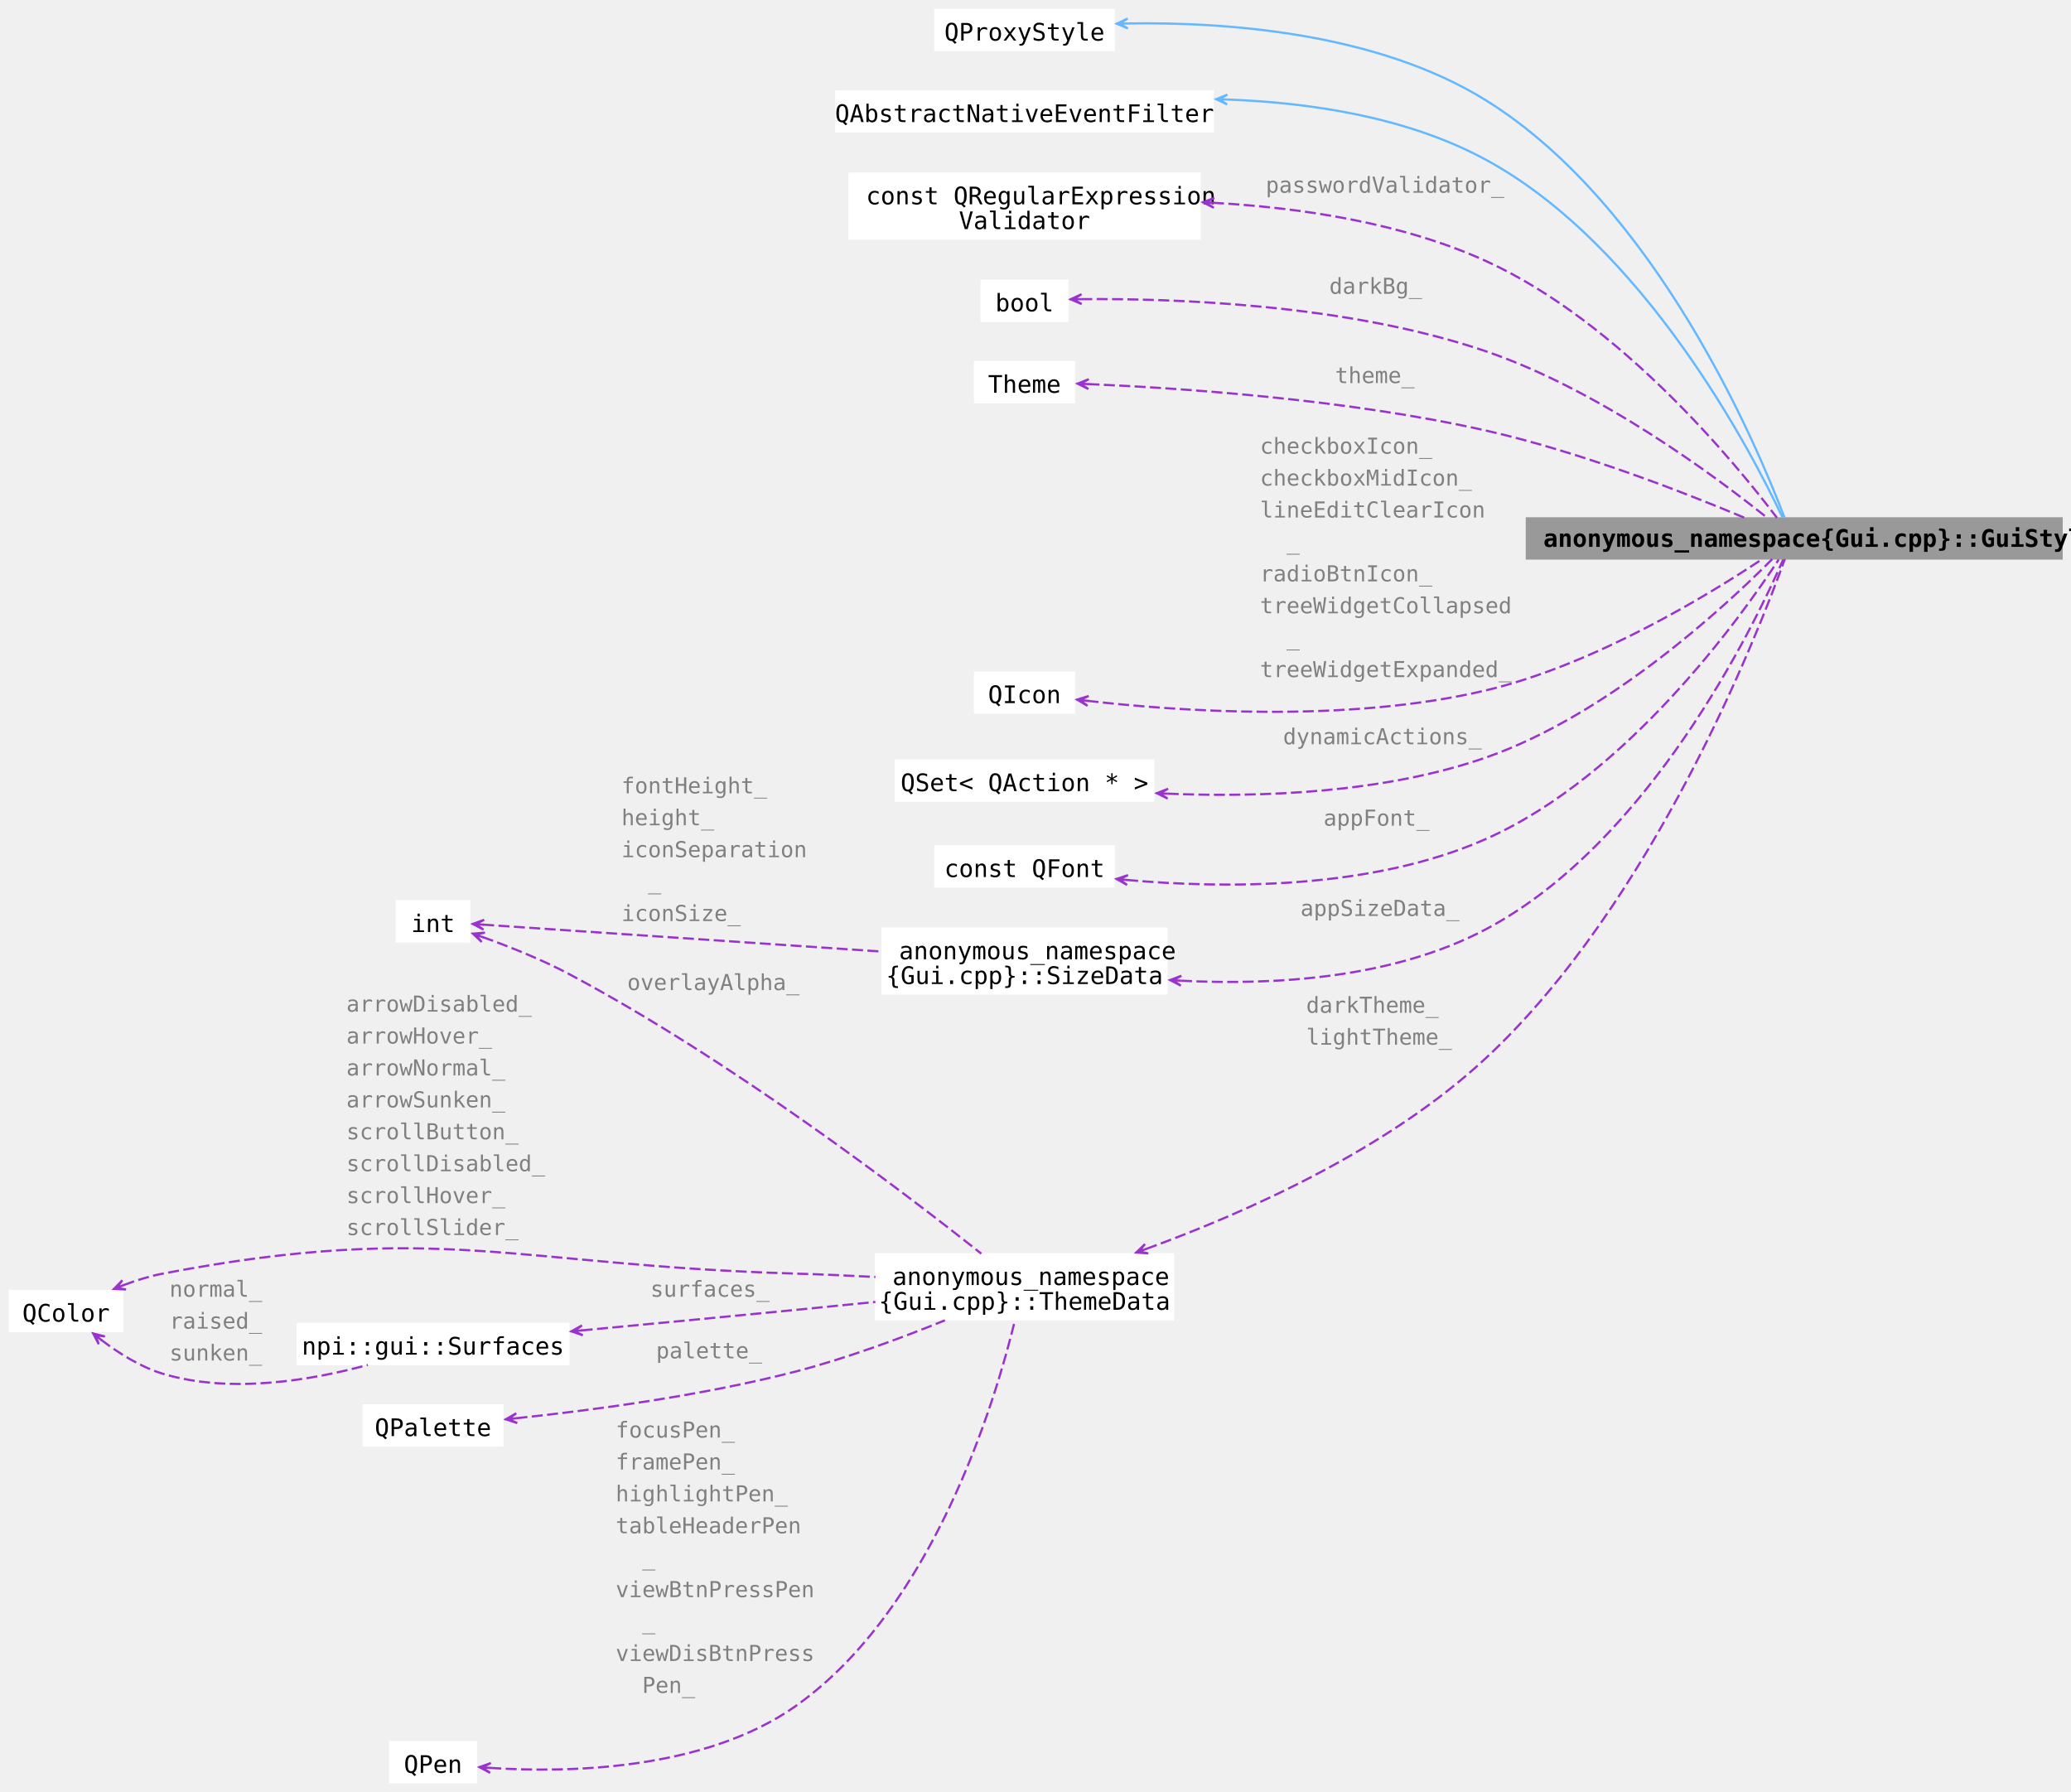
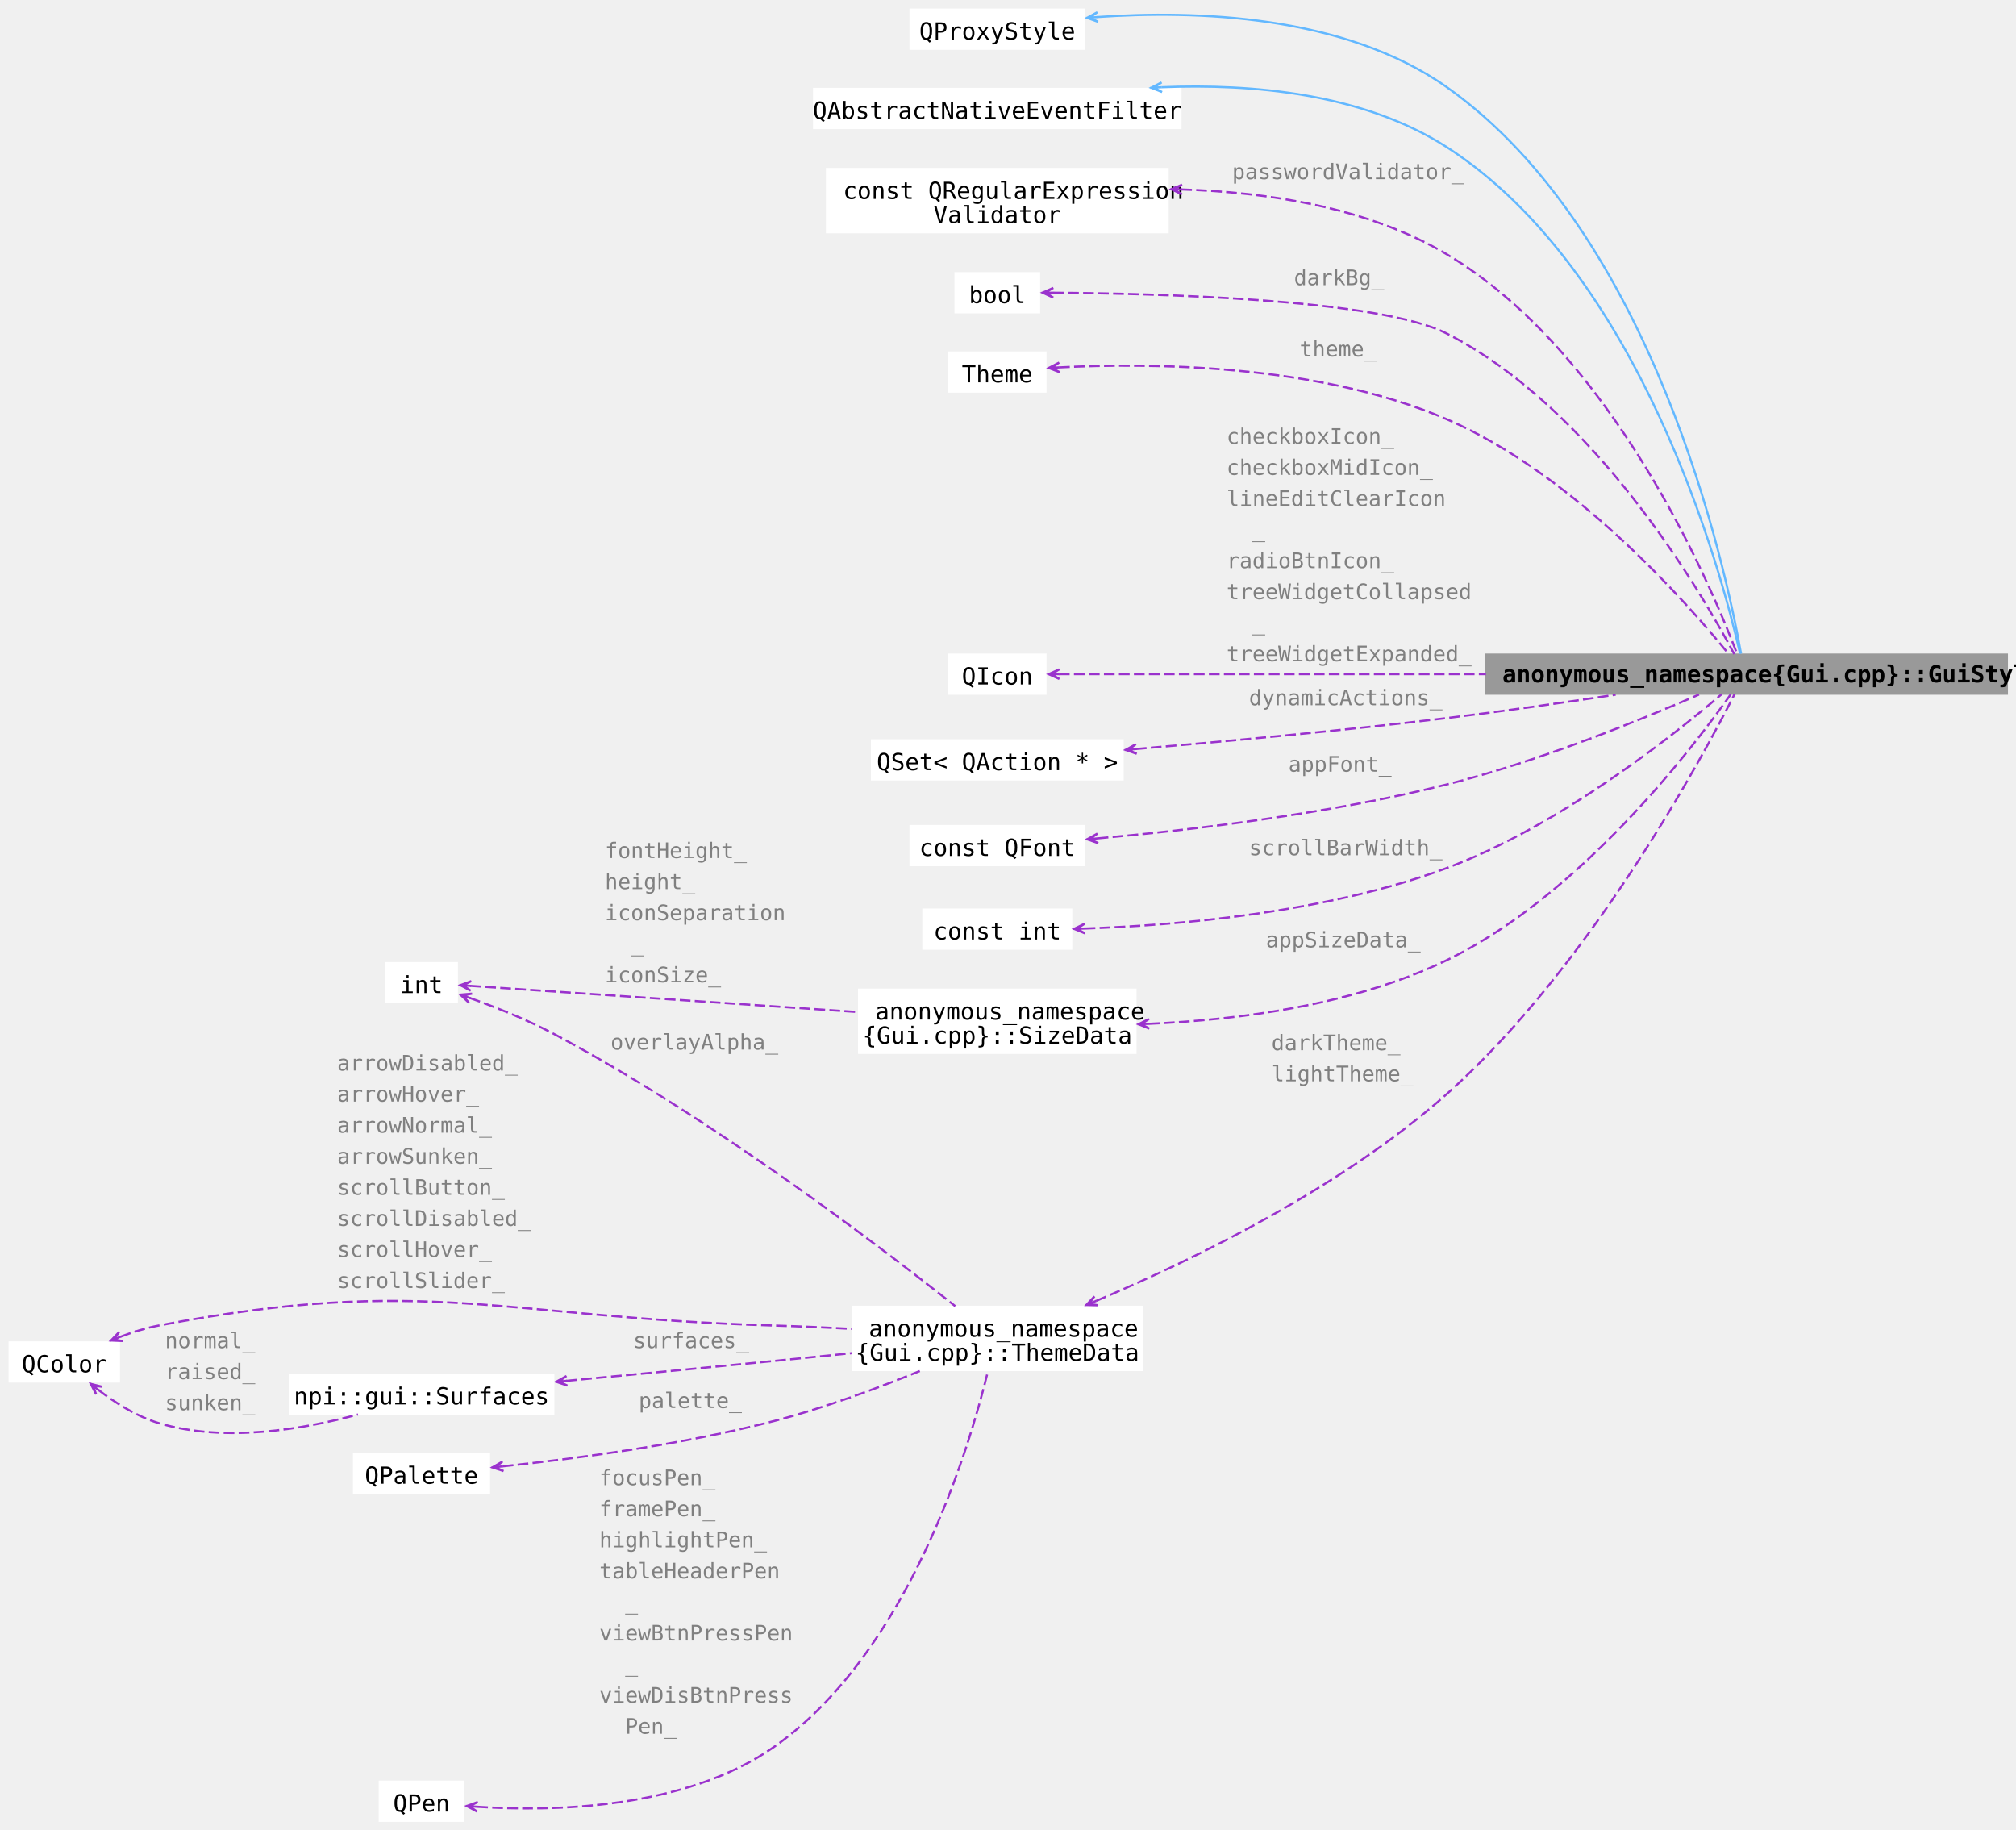
- <svg xmlns="http://www.w3.org/2000/svg" xmlns:xlink="http://www.w3.org/1999/xlink" width="941pt" height="814pt" viewBox="0.00 0.00 941.00 814.00">
-   <g id="graph0" class="graph" transform="scale(1 1) rotate(0) translate(4 810.25)">
+ <svg xmlns="http://www.w3.org/2000/svg" xmlns:xlink="http://www.w3.org/1999/xlink" width="941pt" height="854pt" viewBox="0.00 0.00 941.00 854.00">
+   <g id="graph0" class="graph" transform="scale(1 1) rotate(0) translate(4 850.25)">
    <g id="Node000001" class="node">
      <g id="a_Node000001">
        <a xlink:title="Application style implementing the GUI system.">
-           <polygon fill="#999999" stroke="none" points="933.25,-575.25 689.25,-575.25 689.25,-556 933.25,-556 933.25,-575.25" />
-           <text xml:space="preserve" text-anchor="start" x="697.25" y="-561.8" font-family="Consolas" font-weight="bold" font-size="11.00">anonymous_namespace{Gui.cpp}::GuiStyle</text>
+           <polygon fill="#999999" stroke="none" points="933.25,-545.25 689.25,-545.25 689.25,-526 933.25,-526 933.25,-545.25" />
+           <text xml:space="preserve" text-anchor="start" x="697.25" y="-531.8" font-family="Consolas" font-weight="bold" font-size="11.00">anonymous_namespace{Gui.cpp}::GuiStyle</text>
        </a>
      </g>
    </g>
    <g id="Node000002" class="node">
      <g id="a_Node000002">
        <a xlink:title=" ">
-           <polygon fill="white" stroke="none" points="502.5,-806.25 420.5,-806.25 420.5,-787 502.5,-787 502.5,-806.25" />
-           <text xml:space="preserve" text-anchor="middle" x="461.5" y="-791.8" font-family="Consolas" font-size="11.00">QProxyStyle</text>
+           <polygon fill="white" stroke="none" points="502.5,-846.25 420.5,-846.25 420.5,-827 502.5,-827 502.5,-846.25" />
+           <text xml:space="preserve" text-anchor="middle" x="461.5" y="-831.8" font-family="Consolas" font-size="11.00">QProxyStyle</text>
        </a>
      </g>
    </g>
    <g id="edge1_Node000001_Node000002" class="edge">
      <g id="a_edge1_Node000001_Node000002">
        <a xlink:title=" ">
-           <path fill="none" stroke="#63b8ff" d="M508.36,-799.59C553.2,-800.31 621.75,-795.43 671.25,-764.62 748.54,-716.54 794.36,-607.93 806.79,-575.16" />
-           <polygon fill="#63b8ff" stroke="#63b8ff" points="503.42,-799.48 508.47,-797.34 504.7,-799.51 508.42,-799.59 508.42,-799.59 508.42,-799.59 504.7,-799.51 508.37,-801.84 503.42,-799.48" />
+           <path fill="none" stroke="#63b8ff" d="M508.14,-842.3C553.63,-845.48 623.4,-843.42 671.25,-809.62 767.97,-741.31 801.47,-585.43 808.66,-545.23" />
+           <polygon fill="#63b8ff" stroke="#63b8ff" points="503.38,-841.93 508.54,-840.07 504.66,-842.03 508.37,-842.31 508.37,-842.31 508.37,-842.31 504.66,-842.03 508.2,-844.56 503.38,-841.93" />
        </a>
      </g>
    </g>
    <g id="Node000003" class="node">
      <g id="a_Node000003">
        <a xlink:title=" ">
-           <polygon fill="white" stroke="none" points="547.5,-769.25 375.5,-769.25 375.5,-750 547.5,-750 547.5,-769.25" />
-           <text xml:space="preserve" text-anchor="middle" x="461.5" y="-754.8" font-family="Consolas" font-size="11.00">QAbstractNativeEventFilter</text>
+           <polygon fill="white" stroke="none" points="547.5,-809.25 375.5,-809.25 375.5,-790 547.5,-790 547.5,-809.25" />
+           <text xml:space="preserve" text-anchor="middle" x="461.5" y="-794.8" font-family="Consolas" font-size="11.00">QAbstractNativeEventFilter</text>
        </a>
      </g>
    </g>
    <g id="edge2_Node000001_Node000003" class="edge">
      <g id="a_edge2_Node000001_Node000003">
        <a xlink:title=" ">
-           <path fill="none" stroke="#63b8ff" d="M553.53,-765.04C591.89,-763.63 635.77,-756.92 671.25,-737.62 743.09,-698.56 791.61,-605.43 805.88,-575.25" />
-           <polygon fill="#63b8ff" stroke="#63b8ff" points="548.64,-765.18 553.57,-762.79 549.92,-765.15 553.64,-765.03 553.64,-765.03 553.64,-765.03 549.92,-765.15 553.71,-767.28 548.64,-765.18" />
+           <path fill="none" stroke="#63b8ff" d="M538.25,-809.54C580.51,-811.25 632.31,-806.65 671.25,-781.62 762.24,-723.14 799.61,-582.9 808.22,-545.13" />
+           <polygon fill="#63b8ff" stroke="#63b8ff" points="533.31,-809.3 538.41,-807.29 534.59,-809.36 538.3,-809.54 538.3,-809.54 538.3,-809.54 534.59,-809.36 538.19,-811.79 533.31,-809.3" />
        </a>
      </g>
    </g>
    <g id="Node000004" class="node">
      <g id="a_Node000004">
        <a xlink:title=" ">
-           <polygon fill="white" stroke="none" points="541.5,-731.88 381.5,-731.88 381.5,-701.38 541.5,-701.38 541.5,-731.88" />
-           <text xml:space="preserve" text-anchor="start" x="389.5" y="-717.42" font-family="Consolas" font-size="11.00">const QRegularExpression</text>
-           <text xml:space="preserve" text-anchor="middle" x="461.5" y="-706.17" font-family="Consolas" font-size="11.00">Validator</text>
+           <polygon fill="white" stroke="none" points="541.5,-771.88 381.5,-771.88 381.5,-741.38 541.5,-741.38 541.5,-771.88" />
+           <text xml:space="preserve" text-anchor="start" x="389.5" y="-757.42" font-family="Consolas" font-size="11.00">const QRegularExpression</text>
+           <text xml:space="preserve" text-anchor="middle" x="461.5" y="-746.17" font-family="Consolas" font-size="11.00">Validator</text>
        </a>
      </g>
    </g>
    <g id="edge3_Node000001_Node000004" class="edge">
      <g id="a_edge3_Node000001_Node000004">
        <a xlink:title=" ">
-           <path fill="none" stroke="#9a32cd" stroke-dasharray="5,2" d="M547.14,-718.12C586.41,-715.95 632.79,-709.16 671.25,-691.62 732.3,-663.79 785.1,-599.16 803.4,-574.98" />
-           <polygon fill="#9a32cd" stroke="#9a32cd" points="542.62,-718.35 547.5,-715.85 543.9,-718.28 547.61,-718.1 547.61,-718.1 547.61,-718.1 543.9,-718.28 547.73,-720.34 542.62,-718.35" />
-         </a>
-       </g>
-       <text xml:space="preserve" text-anchor="start" x="571.12" y="-722.7" font-family="Consolas" font-size="10.00" fill="grey">passwordValidator_</text>
+           <path fill="none" stroke="#9a32cd" stroke-dasharray="5,2" d="M547.35,-761.84C587.41,-760.61 634.4,-753.54 671.25,-731.62 748.69,-685.56 794.41,-577.7 806.8,-545.11" />
+           <polygon fill="#9a32cd" stroke="#9a32cd" points="542.71,-761.95 547.65,-759.58 543.99,-761.92 547.71,-761.83 547.71,-761.83 547.71,-761.83 543.99,-761.92 547.76,-764.08 542.71,-761.95" />
+         </a>
+       </g>
+       <text xml:space="preserve" text-anchor="start" x="571.12" y="-766.64" font-family="Consolas" font-size="10.00" fill="grey">passwordValidator_</text>
    </g>
    <g id="Node000005" class="node">
      <g id="a_Node000005">
        <a xlink:title=" ">
-           <polygon fill="white" stroke="none" points="481.5,-683.25 441.5,-683.25 441.5,-664 481.5,-664 481.5,-683.25" />
-           <text xml:space="preserve" text-anchor="middle" x="461.5" y="-668.8" font-family="Consolas" font-size="11.00">bool</text>
+           <polygon fill="white" stroke="none" points="481.5,-723.25 441.5,-723.25 441.5,-704 481.5,-704 481.5,-723.25" />
+           <text xml:space="preserve" text-anchor="middle" x="461.5" y="-708.8" font-family="Consolas" font-size="11.00">bool</text>
        </a>
      </g>
    </g>
    <g id="edge4_Node000001_Node000005" class="edge">
      <g id="a_edge4_Node000001_Node000005">
        <a xlink:title=" ">
-           <path fill="none" stroke="#9a32cd" stroke-dasharray="5,2" d="M487.28,-674.33C527.16,-674.73 607.55,-672.39 671.25,-650.62 723.18,-632.88 776.23,-593.22 798.88,-575.04" />
-           <polygon fill="#9a32cd" stroke="#9a32cd" points="482.45,-674.27 487.48,-672.09 483.74,-674.29 487.45,-674.34 487.45,-674.34 487.45,-674.34 483.74,-674.29 487.42,-676.59 482.45,-674.27" />
-         </a>
-       </g>
-       <text xml:space="preserve" text-anchor="start" x="600" y="-676.77" font-family="Consolas" font-size="10.00" fill="grey">darkBg_</text>
+           <path fill="none" stroke="#9a32cd" stroke-dasharray="5,2" d="M487.56,-713.64C535.84,-713.31 639.76,-710.68 671.25,-694.62 740.5,-659.31 790.38,-573.45 805.48,-544.97" />
+           <polygon fill="#9a32cd" stroke="#9a32cd" points="482.62,-713.67 487.61,-711.39 483.91,-713.66 487.62,-713.64 487.62,-713.64 487.62,-713.64 483.91,-713.66 487.64,-715.89 482.62,-713.67" />
+         </a>
+       </g>
+       <text xml:space="preserve" text-anchor="start" x="600" y="-717.18" font-family="Consolas" font-size="10.00" fill="grey">darkBg_</text>
    </g>
    <g id="Node000006" class="node">
      <g id="a_Node000006">
        <a xlink:title=" ">
-           <polygon fill="white" stroke="none" points="484.5,-646.25 438.5,-646.25 438.5,-627 484.5,-627 484.5,-646.25" />
-           <text xml:space="preserve" text-anchor="middle" x="461.5" y="-631.8" font-family="Consolas" font-size="11.00">Theme</text>
+           <polygon fill="white" stroke="none" points="484.5,-686.25 438.5,-686.25 438.5,-667 484.5,-667 484.5,-686.25" />
+           <text xml:space="preserve" text-anchor="middle" x="461.5" y="-671.8" font-family="Consolas" font-size="11.00">Theme</text>
        </a>
      </g>
    </g>
    <g id="edge5_Node000001_Node000006" class="edge">
      <g id="a_edge5_Node000001_Node000006">
        <a xlink:title=" ">
-           <path fill="none" stroke="#9a32cd" stroke-dasharray="5,2" d="M490.57,-635.75C530.97,-634.02 607.64,-628.98 671.25,-614.62 713.93,-604.99 761.61,-586.37 788.57,-575.06" />
-           <polygon fill="#9a32cd" stroke="#9a32cd" points="485.63,-635.95 490.53,-633.5 486.91,-635.9 490.62,-635.74 490.62,-635.74 490.62,-635.74 486.91,-635.9 490.71,-637.99 485.63,-635.95" />
-         </a>
-       </g>
-       <text xml:space="preserve" text-anchor="start" x="602.62" y="-636.21" font-family="Consolas" font-size="10.00" fill="grey">theme_</text>
+           <path fill="none" stroke="#9a32cd" stroke-dasharray="5,2" d="M490.34,-678.79C531.64,-680.9 610.76,-680.67 671.25,-654.62 730.77,-629 783.7,-568.65 802.74,-545.19" />
+           <polygon fill="#9a32cd" stroke="#9a32cd" points="485.51,-678.52 490.62,-676.55 486.79,-678.59 490.5,-678.8 490.5,-678.8 490.5,-678.8 486.79,-678.59 490.37,-681.05 485.51,-678.52" />
+         </a>
+       </g>
+       <text xml:space="preserve" text-anchor="start" x="602.62" y="-683.91" font-family="Consolas" font-size="10.00" fill="grey">theme_</text>
    </g>
    <g id="Node000007" class="node">
      <g id="a_Node000007">
        <a xlink:title=" ">
-           <polygon fill="white" stroke="none" points="484.5,-505.25 438.5,-505.25 438.5,-486 484.5,-486 484.5,-505.25" />
-           <text xml:space="preserve" text-anchor="middle" x="461.5" y="-490.8" font-family="Consolas" font-size="11.00">QIcon</text>
+           <polygon fill="white" stroke="none" points="484.5,-545.25 438.5,-545.25 438.5,-526 484.5,-526 484.5,-545.25" />
+           <text xml:space="preserve" text-anchor="middle" x="461.5" y="-530.8" font-family="Consolas" font-size="11.00">QIcon</text>
        </a>
      </g>
    </g>
    <g id="edge6_Node000001_Node000007" class="edge">
      <g id="a_edge6_Node000001_Node000007">
        <a xlink:title=" ">
-           <path fill="none" stroke="#9a32cd" stroke-dasharray="5,2" d="M490.14,-491.84C530.56,-487.18 607.85,-481.6 671.25,-496.62 720.53,-508.31 772.4,-540.04 796.47,-556.08" />
-           <polygon fill="#9a32cd" stroke="#9a32cd" points="485.43,-492.4 490.12,-489.58 486.7,-492.25 490.39,-491.81 490.39,-491.81 490.39,-491.81 486.7,-492.25 490.66,-494.04 485.43,-492.4" />
-         </a>
-       </g>
-       <text xml:space="preserve" text-anchor="start" x="568.5" y="-604.12" font-family="Consolas" font-size="10.00" fill="grey">checkboxIcon_</text>
-       <text xml:space="preserve" text-anchor="start" x="568.5" y="-589.62" font-family="Consolas" font-size="10.00" fill="grey">checkboxMidIcon_</text>
-       <text xml:space="preserve" text-anchor="start" x="568.5" y="-575.12" font-family="Consolas" font-size="10.00" fill="grey">lineEditClearIcon</text>
-       <text xml:space="preserve" text-anchor="start" x="568.5" y="-560.62" font-family="Consolas" font-size="10.00" fill="grey">  _</text>
-       <text xml:space="preserve" text-anchor="start" x="568.5" y="-546.12" font-family="Consolas" font-size="10.00" fill="grey">radioBtnIcon_</text>
-       <text xml:space="preserve" text-anchor="start" x="568.5" y="-531.62" font-family="Consolas" font-size="10.00" fill="grey">treeWidgetCollapsed</text>
-       <text xml:space="preserve" text-anchor="start" x="568.5" y="-517.12" font-family="Consolas" font-size="10.00" fill="grey">  _</text>
-       <text xml:space="preserve" text-anchor="start" x="568.5" y="-502.62" font-family="Consolas" font-size="10.00" fill="grey">treeWidgetExpanded_</text>
+           <path fill="none" stroke="#9a32cd" stroke-dasharray="5,2" d="M490.27,-535.62C533.15,-535.62 618.02,-535.62 689.59,-535.62" />
+           <polygon fill="#9a32cd" stroke="#9a32cd" points="485.47,-535.63 490.47,-533.38 486.75,-535.63 490.47,-535.63 490.47,-535.63 490.47,-535.63 486.75,-535.63 490.47,-537.88 485.47,-535.63" />
+         </a>
+       </g>
+       <text xml:space="preserve" text-anchor="start" x="568.5" y="-643.12" font-family="Consolas" font-size="10.00" fill="grey">checkboxIcon_</text>
+       <text xml:space="preserve" text-anchor="start" x="568.5" y="-628.62" font-family="Consolas" font-size="10.00" fill="grey">checkboxMidIcon_</text>
+       <text xml:space="preserve" text-anchor="start" x="568.5" y="-614.12" font-family="Consolas" font-size="10.00" fill="grey">lineEditClearIcon</text>
+       <text xml:space="preserve" text-anchor="start" x="568.5" y="-599.62" font-family="Consolas" font-size="10.00" fill="grey">  _</text>
+       <text xml:space="preserve" text-anchor="start" x="568.5" y="-585.12" font-family="Consolas" font-size="10.00" fill="grey">radioBtnIcon_</text>
+       <text xml:space="preserve" text-anchor="start" x="568.5" y="-570.62" font-family="Consolas" font-size="10.00" fill="grey">treeWidgetCollapsed</text>
+       <text xml:space="preserve" text-anchor="start" x="568.5" y="-556.12" font-family="Consolas" font-size="10.00" fill="grey">  _</text>
+       <text xml:space="preserve" text-anchor="start" x="568.5" y="-541.62" font-family="Consolas" font-size="10.00" fill="grey">treeWidgetExpanded_</text>
    </g>
    <g id="Node000008" class="node">
      <g id="a_Node000008">
        <a xlink:title=" ">
-           <polygon fill="white" stroke="none" points="520.5,-465.25 402.5,-465.25 402.5,-446 520.5,-446 520.5,-465.25" />
-           <text xml:space="preserve" text-anchor="middle" x="461.5" y="-450.8" font-family="Consolas" font-size="11.00">QSet&lt; QAction * &gt;</text>
+           <polygon fill="white" stroke="none" points="520.5,-505.25 402.5,-505.25 402.5,-486 520.5,-486 520.5,-505.25" />
+           <text xml:space="preserve" text-anchor="middle" x="461.5" y="-490.8" font-family="Consolas" font-size="11.00">QSet&lt; QAction * &gt;</text>
        </a>
      </g>
    </g>
    <g id="edge7_Node000001_Node000008" class="edge">
      <g id="a_edge7_Node000001_Node000008">
        <a xlink:title=" ">
-           <path fill="none" stroke="#9a32cd" stroke-dasharray="5,2" d="M526.56,-449.66C568.8,-447.92 624.72,-449.89 671.25,-466.12 727.29,-485.68 780.61,-535.41 801.25,-556.23" />
-           <polygon fill="#9a32cd" stroke="#9a32cd" points="521.64,-449.88 526.53,-447.41 522.92,-449.82 526.64,-449.65 526.64,-449.65 526.64,-449.65 522.92,-449.82 526.74,-451.9 521.64,-449.88" />
-         </a>
-       </g>
-       <text xml:space="preserve" text-anchor="start" x="579" y="-472.12" font-family="Consolas" font-size="10.00" fill="grey">dynamicActions_</text>
+           <path fill="none" stroke="#9a32cd" stroke-dasharray="5,2" d="M526.19,-500.69C567.58,-504.2 622.68,-509.28 671.25,-515.12 697.16,-518.24 725.7,-522.34 750.14,-526.04" />
+           <polygon fill="#9a32cd" stroke="#9a32cd" points="521.4,-500.28 526.57,-498.46 522.67,-500.39 526.38,-500.7 526.38,-500.7 526.38,-500.7 522.67,-500.39 526.19,-502.95 521.4,-500.28" />
+         </a>
+       </g>
+       <text xml:space="preserve" text-anchor="start" x="579" y="-521.12" font-family="Consolas" font-size="10.00" fill="grey">dynamicActions_</text>
    </g>
    <g id="Node000009" class="node">
      <g id="a_Node000009">
        <a xlink:title=" ">
-           <polygon fill="white" stroke="none" points="502.5,-426.25 420.5,-426.25 420.5,-407 502.5,-407 502.5,-426.25" />
-           <text xml:space="preserve" text-anchor="middle" x="461.5" y="-411.8" font-family="Consolas" font-size="11.00">const QFont</text>
+           <polygon fill="white" stroke="none" points="502.5,-465.25 420.5,-465.25 420.5,-446 502.5,-446 502.5,-465.25" />
+           <text xml:space="preserve" text-anchor="middle" x="461.5" y="-450.8" font-family="Consolas" font-size="11.00">const QFont</text>
        </a>
      </g>
    </g>
    <g id="edge8_Node000001_Node000009" class="edge">
      <g id="a_edge8_Node000001_Node000009">
        <a xlink:title=" ">
-           <path fill="none" stroke="#9a32cd" stroke-dasharray="5,2" d="M508.15,-410.45C551.95,-406.53 618.96,-405.9 671.25,-429.12 735.54,-457.69 787.12,-529.95 804.2,-556.04" />
-           <polygon fill="#9a32cd" stroke="#9a32cd" points="503.34,-410.91 508.1,-408.19 504.62,-410.78 508.32,-410.43 508.32,-410.43 508.32,-410.43 504.62,-410.78 508.53,-412.67 503.34,-410.91" />
-         </a>
-       </g>
-       <text xml:space="preserve" text-anchor="start" x="597.38" y="-435.12" font-family="Consolas" font-size="10.00" fill="grey">appFont_</text>
+           <path fill="none" stroke="#9a32cd" stroke-dasharray="5,2" d="M508.36,-458.98C551.03,-462.78 616.12,-470.33 671.25,-484.12 714.19,-494.87 762.18,-514.43 789.04,-526.1" />
+           <polygon fill="#9a32cd" stroke="#9a32cd" points="503.45,-458.55 508.62,-456.74 504.72,-458.66 508.43,-458.98 508.43,-458.98 508.43,-458.98 504.72,-458.66 508.23,-461.23 503.45,-458.55" />
+         </a>
+       </g>
+       <text xml:space="preserve" text-anchor="start" x="597.38" y="-490.12" font-family="Consolas" font-size="10.00" fill="grey">appFont_</text>
    </g>
    <g id="Node000010" class="node">
      <g id="a_Node000010">
+         <a xlink:title=" ">
+           <polygon fill="white" stroke="none" points="496.5,-426.25 426.5,-426.25 426.5,-407 496.5,-407 496.5,-426.25" />
+           <text xml:space="preserve" text-anchor="middle" x="461.5" y="-411.8" font-family="Consolas" font-size="11.00">const int</text>
+         </a>
+       </g>
+     </g>
+     <g id="edge9_Node000001_Node000010" class="edge">
+       <g id="a_edge9_Node000001_Node000010">
+         <a xlink:title=" ">
+           <path fill="none" stroke="#9a32cd" stroke-dasharray="5,2" d="M502.27,-416.91C545.23,-418.39 615.05,-424.2 671.25,-445.12 724.14,-464.82 777.52,-507.41 799.64,-526.29" />
+           <polygon fill="#9a32cd" stroke="#9a32cd" points="497.35,-416.76 502.42,-414.67 498.63,-416.8 502.35,-416.92 502.35,-416.92 502.35,-416.92 498.63,-416.8 502.28,-419.17 497.35,-416.76" />
+         </a>
+       </g>
+       <text xml:space="preserve" text-anchor="start" x="579" y="-451.12" font-family="Consolas" font-size="10.00" fill="grey">scrollBarWidth_</text>
+     </g>
+     <g id="Node000011" class="node">
+       <g id="a_Node000011">
        <a xlink:href="../../db/d17/namespaceanonymous__namespace_02_gui_8cpp_03.html#d0/d6c/structanonymous__namespace_02_gui_8cpp_03_1_1_size_data" target="_top" xlink:title="Contains dimensions calculated for a fixed-height widget.">
          <polygon fill="white" stroke="none" points="526.5,-388.88 396.5,-388.88 396.5,-358.38 526.5,-358.38 526.5,-388.88" />
          <text xml:space="preserve" text-anchor="start" x="404.5" y="-374.43" font-family="Consolas" font-size="11.00">anonymous_namespace</text>
          <text xml:space="preserve" text-anchor="middle" x="461.5" y="-363.18" font-family="Consolas" font-size="11.00">{Gui.cpp}::SizeData</text>
        </a>
      </g>
    </g>
-     <g id="edge9_Node000001_Node000010" class="edge">
-       <g id="a_edge9_Node000001_Node000010">
-         <a xlink:title=" ">
-           <path fill="none" stroke="#9a32cd" stroke-dasharray="5,2" d="M532.62,-364.69C575.1,-362.52 629.04,-365.73 671.25,-388.12 745.24,-427.39 792.66,-525.04 806.23,-556.03" />
-           <polygon fill="#9a32cd" stroke="#9a32cd" points="527.66,-364.98 532.52,-362.44 528.94,-364.9 532.65,-364.69 532.65,-364.69 532.65,-364.69 528.94,-364.9 532.78,-366.93 527.66,-364.98" />
-         </a>
-       </g>
-       <text xml:space="preserve" text-anchor="start" x="586.88" y="-394.12" font-family="Consolas" font-size="10.00" fill="grey">appSizeData_</text>
-     </g>
-     <g id="Node000011" class="node">
-       <g id="a_Node000011">
+     <g id="edge10_Node000001_Node000011" class="edge">
+       <g id="a_edge10_Node000001_Node000011">
+         <a xlink:title=" ">
+           <path fill="none" stroke="#9a32cd" stroke-dasharray="5,2" d="M532.3,-372.45C574.42,-374.28 628.1,-381.25 671.25,-402.12 733.6,-432.28 786,-500.95 803.78,-526.14" />
+           <polygon fill="#9a32cd" stroke="#9a32cd" points="527.39,-372.26 532.47,-370.21 528.67,-372.31 532.39,-372.45 532.39,-372.45 532.39,-372.45 528.67,-372.31 532.3,-374.7 527.39,-372.26" />
+         </a>
+       </g>
+       <text xml:space="preserve" text-anchor="start" x="586.88" y="-408.12" font-family="Consolas" font-size="10.00" fill="grey">appSizeData_</text>
+     </g>
+     <g id="Node000012" class="node">
+       <g id="a_Node000012">
        <a xlink:title=" ">
          <polygon fill="white" stroke="none" points="209.75,-401.25 175.75,-401.25 175.75,-382 209.75,-382 209.75,-401.25" />
          <text xml:space="preserve" text-anchor="middle" x="192.75" y="-386.8" font-family="Consolas" font-size="11.00">int</text>
        </a>
      </g>
    </g>
-     <g id="edge10_Node000010_Node000011" class="edge">
-       <g id="a_edge10_Node000010_Node000011">
+     <g id="edge11_Node000011_Node000012" class="edge">
+       <g id="a_edge11_Node000011_Node000012">
        <a xlink:title=" ">
          <path fill="none" stroke="#9a32cd" stroke-dasharray="5,2" d="M215.52,-390.16C254.58,-387.52 337.96,-381.89 396.56,-377.94" />
          <polygon fill="#9a32cd" stroke="#9a32cd" points="210.85,-390.47 215.69,-387.89 212.13,-390.38 215.84,-390.13 215.84,-390.13 215.84,-390.13 212.13,-390.38 215.99,-392.38 210.85,-390.47" />
        </a>
      </g>
      <text xml:space="preserve" text-anchor="start" x="278.38" y="-449.8" font-family="Consolas" font-size="10.00" fill="grey">fontHeight_</text>
      <text xml:space="preserve" text-anchor="start" x="278.38" y="-435.3" font-family="Consolas" font-size="10.00" fill="grey">height_</text>
      <text xml:space="preserve" text-anchor="start" x="278.38" y="-420.8" font-family="Consolas" font-size="10.00" fill="grey">iconSeparation</text>
      <text xml:space="preserve" text-anchor="start" x="278.38" y="-406.3" font-family="Consolas" font-size="10.00" fill="grey">  _</text>
      <text xml:space="preserve" text-anchor="start" x="278.38" y="-391.8" font-family="Consolas" font-size="10.00" fill="grey">iconSize_</text>
    </g>
-     <g id="Node000012" class="node">
-       <g id="a_Node000012">
+     <g id="Node000013" class="node">
+       <g id="a_Node000013">
        <a xlink:href="../../db/d17/namespaceanonymous__namespace_02_gui_8cpp_03.html#df/de5/structanonymous__namespace_02_gui_8cpp_03_1_1_theme_data" target="_top" xlink:title="Contains the palette and drawing resources for one theme variant.">
          <polygon fill="white" stroke="none" points="529.5,-240.88 393.5,-240.88 393.5,-210.38 529.5,-210.38 529.5,-240.88" />
          <text xml:space="preserve" text-anchor="start" x="401.5" y="-226.43" font-family="Consolas" font-size="11.00">anonymous_namespace</text>
          <text xml:space="preserve" text-anchor="middle" x="461.5" y="-215.18" font-family="Consolas" font-size="11.00">{Gui.cpp}::ThemeData</text>
        </a>
      </g>
    </g>
-     <g id="edge17_Node000012_Node000011" class="edge">
-       <g id="a_edge17_Node000012_Node000011">
+     <g id="edge18_Node000013_Node000012" class="edge">
+       <g id="a_edge18_Node000013_Node000012">
        <a xlink:title=" ">
          <path fill="none" stroke="#9a32cd" stroke-dasharray="5,2" d="M215.33,-384.51C227.25,-380.24 242.15,-374.34 254.75,-367.62 328.11,-328.55 406.85,-268.47 441.87,-240.68" />
          <polygon fill="#9a32cd" stroke="#9a32cd" points="210.89,-386.06 214.86,-382.28 212.1,-385.64 215.6,-384.41 215.6,-384.41 215.6,-384.41 212.1,-385.64 216.35,-386.53 210.89,-386.06" />
        </a>
      </g>
      <text xml:space="preserve" text-anchor="start" x="281" y="-360.43" font-family="Consolas" font-size="10.00" fill="grey">overlayAlpha_</text>
    </g>
-     <g id="edge11_Node000001_Node000012" class="edge">
-       <g id="a_edge11_Node000001_Node000012">
-         <a xlink:title=" ">
-           <path fill="none" stroke="#9a32cd" stroke-dasharray="5,2" d="M516.87,-242.86C562.31,-259.41 626.66,-288.05 671.25,-329.62 747.07,-400.31 794.56,-521.75 806.98,-556.24" />
-           <polygon fill="#9a32cd" stroke="#9a32cd" points="512.3,-241.22 517.76,-240.79 513.5,-241.65 517,-242.91 517,-242.91 517,-242.91 513.5,-241.65 516.24,-245.03 512.3,-241.22" />
-         </a>
-       </g>
-       <text xml:space="preserve" text-anchor="start" x="589.5" y="-350.12" font-family="Consolas" font-size="10.00" fill="grey">darkTheme_</text>
-       <text xml:space="preserve" text-anchor="start" x="589.5" y="-335.62" font-family="Consolas" font-size="10.00" fill="grey">lightTheme_</text>
-     </g>
-     <g id="Node000013" class="node">
-       <g id="a_Node000013">
+     <g id="edge12_Node000001_Node000013" class="edge">
+       <g id="a_edge12_Node000001_Node000013">
+         <a xlink:title=" ">
+           <path fill="none" stroke="#9a32cd" stroke-dasharray="5,2" d="M507.6,-243.12C552.55,-262.1 621.83,-295.68 671.25,-339.62 737.96,-398.95 790.27,-496.05 805.64,-526.32" />
+           <polygon fill="#9a32cd" stroke="#9a32cd" points="503.09,-241.23 508.57,-241.09 504.27,-241.73 507.7,-243.16 507.7,-243.16 507.7,-243.16 504.27,-241.73 506.83,-245.24 503.09,-241.23" />
+         </a>
+       </g>
+       <text xml:space="preserve" text-anchor="start" x="589.5" y="-360.12" font-family="Consolas" font-size="10.00" fill="grey">darkTheme_</text>
+       <text xml:space="preserve" text-anchor="start" x="589.5" y="-345.62" font-family="Consolas" font-size="10.00" fill="grey">lightTheme_</text>
+     </g>
+     <g id="Node000014" class="node">
+       <g id="a_Node000014">
        <a xlink:href="../../d7/dc3/namespacenpi_1_1gui.html#d0/dae/structnpi_1_1gui_1_1_surfaces" target="_top" xlink:title="Background colors for different surface levels.">
          <polygon fill="white" stroke="none" points="254.75,-209.25 130.75,-209.25 130.75,-190 254.75,-190 254.75,-209.25" />
          <text xml:space="preserve" text-anchor="middle" x="192.75" y="-194.8" font-family="Consolas" font-size="11.00">npi::gui::Surfaces</text>
        </a>
      </g>
    </g>
-     <g id="edge12_Node000012_Node000013" class="edge">
-       <g id="a_edge12_Node000012_Node000013">
+     <g id="edge13_Node000013_Node000014" class="edge">
+       <g id="a_edge13_Node000013_Node000014">
        <a xlink:title=" ">
          <path fill="none" stroke="#9a32cd" stroke-dasharray="5,2" d="M260.29,-205.81C290.03,-208.61 325.53,-211.98 357.5,-215.12 369.22,-216.28 381.68,-217.53 393.74,-218.75" />
          <polygon fill="#9a32cd" stroke="#9a32cd" points="255.63,-205.38 260.82,-203.6 256.91,-205.5 260.61,-205.84 260.61,-205.84 260.61,-205.84 256.91,-205.5 260.4,-208.08 255.63,-205.38" />
        </a>
      </g>
      <text xml:space="preserve" text-anchor="start" x="291.5" y="-221.12" font-family="Consolas" font-size="10.00" fill="grey">surfaces_</text>
    </g>
-     <g id="Node000014" class="node">
-       <g id="a_Node000014">
+     <g id="Node000015" class="node">
+       <g id="a_Node000015">
        <a xlink:title=" ">
          <polygon fill="white" stroke="none" points="52,-224.25 0,-224.25 0,-205 52,-205 52,-224.25" />
          <text xml:space="preserve" text-anchor="middle" x="26" y="-209.8" font-family="Consolas" font-size="11.00">QColor</text>
        </a>
      </g>
    </g>
-     <g id="edge15_Node000012_Node000014" class="edge">
-       <g id="a_edge15_Node000012_Node000014">
+     <g id="edge16_Node000013_Node000015" class="edge">
+       <g id="a_edge16_Node000013_Node000015">
        <a xlink:title=" ">
          <path fill="none" stroke="#9a32cd" stroke-dasharray="5,2" d="M52.22,-226.41C57.95,-228.57 64.09,-230.5 70,-231.62 195.52,-255.54 229.78,-235.34 357.5,-231.62 369.23,-231.28 381.7,-230.72 393.76,-230.08" />
          <polygon fill="#9a32cd" stroke="#9a32cd" points="47.79,-224.65 53.27,-224.41 48.98,-225.12 52.43,-226.5 52.43,-226.5 52.43,-226.5 48.98,-225.12 51.6,-228.59 47.79,-224.65" />
        </a>
      </g>
      <text xml:space="preserve" text-anchor="start" x="153.38" y="-350.63" font-family="Consolas" font-size="10.00" fill="grey">arrowDisabled_</text>
      <text xml:space="preserve" text-anchor="start" x="153.38" y="-336.13" font-family="Consolas" font-size="10.00" fill="grey">arrowHover_</text>
      <text xml:space="preserve" text-anchor="start" x="153.38" y="-321.63" font-family="Consolas" font-size="10.00" fill="grey">arrowNormal_</text>
      <text xml:space="preserve" text-anchor="start" x="153.38" y="-307.13" font-family="Consolas" font-size="10.00" fill="grey">arrowSunken_</text>
      <text xml:space="preserve" text-anchor="start" x="153.38" y="-292.63" font-family="Consolas" font-size="10.00" fill="grey">scrollButton_</text>
      <text xml:space="preserve" text-anchor="start" x="153.38" y="-278.13" font-family="Consolas" font-size="10.00" fill="grey">scrollDisabled_</text>
      <text xml:space="preserve" text-anchor="start" x="153.38" y="-263.63" font-family="Consolas" font-size="10.00" fill="grey">scrollHover_</text>
      <text xml:space="preserve" text-anchor="start" x="153.38" y="-249.13" font-family="Consolas" font-size="10.00" fill="grey">scrollSlider_</text>
    </g>
-     <g id="edge13_Node000013_Node000014" class="edge">
-       <g id="a_edge13_Node000013_Node000014">
+     <g id="edge14_Node000014_Node000015" class="edge">
+       <g id="a_edge14_Node000014_Node000015">
        <a xlink:title=" ">
          <path fill="none" stroke="#9a32cd" stroke-dasharray="5,2" d="M41.95,-201.55C49.74,-195.6 59.77,-189.21 70,-186.12 100.95,-176.8 138.07,-183.31 163.12,-190.13" />
          <polygon fill="#9a32cd" stroke="#9a32cd" points="38.35,-204.41 40.87,-199.54 39.36,-203.61 42.27,-201.3 42.27,-201.3 42.27,-201.3 39.36,-203.61 43.67,-203.06 38.35,-204.41" />
        </a>
      </g>
      <text xml:space="preserve" text-anchor="start" x="73" y="-221.12" font-family="Consolas" font-size="10.00" fill="grey">normal_</text>
      <text xml:space="preserve" text-anchor="start" x="73" y="-206.62" font-family="Consolas" font-size="10.00" fill="grey">raised_</text>
      <text xml:space="preserve" text-anchor="start" x="73" y="-192.12" font-family="Consolas" font-size="10.00" fill="grey">sunken_</text>
    </g>
-     <g id="Node000015" class="node">
-       <g id="a_Node000015">
+     <g id="Node000016" class="node">
+       <g id="a_Node000016">
        <a xlink:title=" ">
          <polygon fill="white" stroke="none" points="224.75,-172.25 160.75,-172.25 160.75,-153 224.75,-153 224.75,-172.25" />
          <text xml:space="preserve" text-anchor="middle" x="192.75" y="-157.8" font-family="Consolas" font-size="11.00">QPalette</text>
        </a>
      </g>
    </g>
-     <g id="edge14_Node000012_Node000015" class="edge">
-       <g id="a_edge14_Node000012_Node000015">
+     <g id="edge15_Node000013_Node000016" class="edge">
+       <g id="a_edge15_Node000013_Node000016">
        <a xlink:title=" ">
          <path fill="none" stroke="#9a32cd" stroke-dasharray="5,2" d="M230.66,-165.92C264.14,-169.43 314.67,-176.05 357.5,-187.12 380.6,-193.1 405.7,-202.42 425.34,-210.39" />
          <polygon fill="#9a32cd" stroke="#9a32cd" points="225.83,-165.42 231.03,-163.7 227.1,-165.55 230.8,-165.93 230.8,-165.93 230.8,-165.93 227.1,-165.55 230.57,-168.17 225.83,-165.42" />
        </a>
      </g>
      <text xml:space="preserve" text-anchor="start" x="294.12" y="-193.12" font-family="Consolas" font-size="10.00" fill="grey">palette_</text>
    </g>
-     <g id="Node000016" class="node">
-       <g id="a_Node000016">
+     <g id="Node000017" class="node">
+       <g id="a_Node000017">
        <a xlink:title=" ">
          <polygon fill="white" stroke="none" points="212.75,-19.25 172.75,-19.25 172.75,0 212.75,0 212.75,-19.25" />
          <text xml:space="preserve" text-anchor="middle" x="192.75" y="-4.8" font-family="Consolas" font-size="11.00">QPen</text>
        </a>
      </g>
    </g>
-     <g id="edge16_Node000012_Node000016" class="edge">
-       <g id="a_edge16_Node000012_Node000016">
+     <g id="edge17_Node000013_Node000017" class="edge">
+       <g id="a_edge17_Node000013_Node000017">
        <a xlink:title=" ">
          <path fill="none" stroke="#9a32cd" stroke-dasharray="5,2" d="M218.76,-7.04C253.22,-4.8 315.79,-5.68 357.5,-35.12 420,-79.26 448.22,-173.6 457.17,-210.44" />
          <polygon fill="#9a32cd" stroke="#9a32cd" points="213.87,-7.39 218.7,-4.78 215.15,-7.3 218.86,-7.03 218.86,-7.03 218.86,-7.03 215.15,-7.3 219.03,-9.27 213.87,-7.39" />
        </a>
      </g>
      <text xml:space="preserve" text-anchor="start" x="275.75" y="-157.12" font-family="Consolas" font-size="10.00" fill="grey">focusPen_</text>
      <text xml:space="preserve" text-anchor="start" x="275.75" y="-142.62" font-family="Consolas" font-size="10.00" fill="grey">framePen_</text>
      <text xml:space="preserve" text-anchor="start" x="275.75" y="-128.12" font-family="Consolas" font-size="10.00" fill="grey">highlightPen_</text>
      <text xml:space="preserve" text-anchor="start" x="275.75" y="-113.62" font-family="Consolas" font-size="10.00" fill="grey">tableHeaderPen</text>
      <text xml:space="preserve" text-anchor="start" x="275.75" y="-99.12" font-family="Consolas" font-size="10.00" fill="grey">  _</text>
      <text xml:space="preserve" text-anchor="start" x="275.75" y="-84.62" font-family="Consolas" font-size="10.00" fill="grey">viewBtnPressPen</text>
      <text xml:space="preserve" text-anchor="start" x="275.75" y="-70.12" font-family="Consolas" font-size="10.00" fill="grey">  _</text>
      <text xml:space="preserve" text-anchor="start" x="275.75" y="-55.62" font-family="Consolas" font-size="10.00" fill="grey">viewDisBtnPress</text>
      <text xml:space="preserve" text-anchor="start" x="275.75" y="-41.12" font-family="Consolas" font-size="10.00" fill="grey">  Pen_</text>
    </g>
  </g>
</svg>
